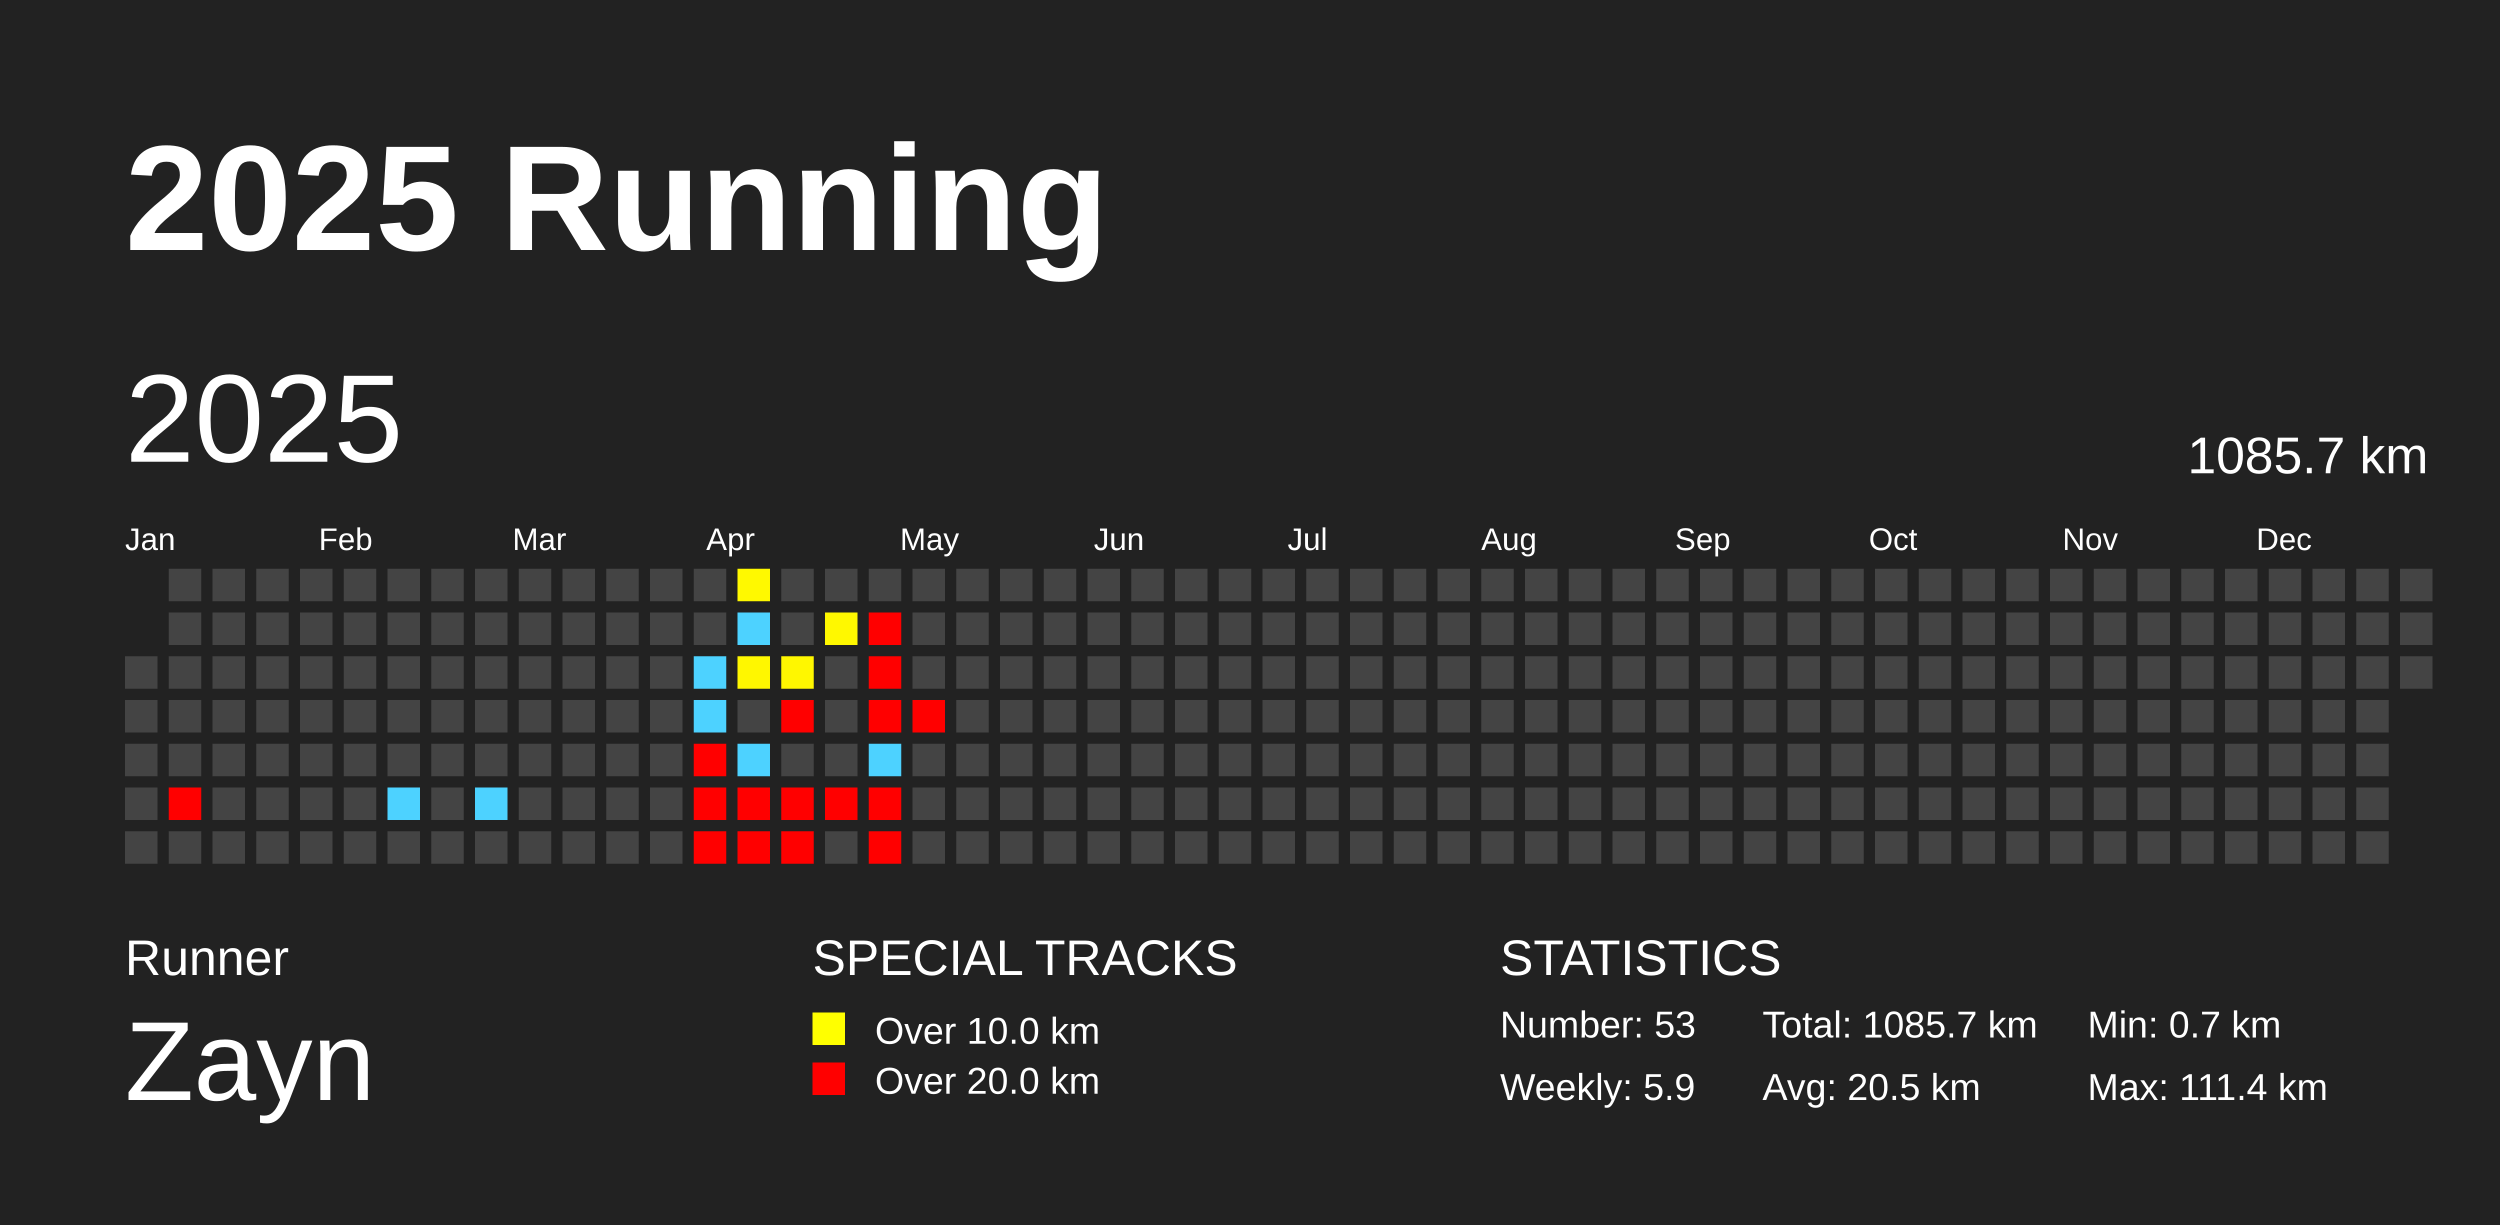
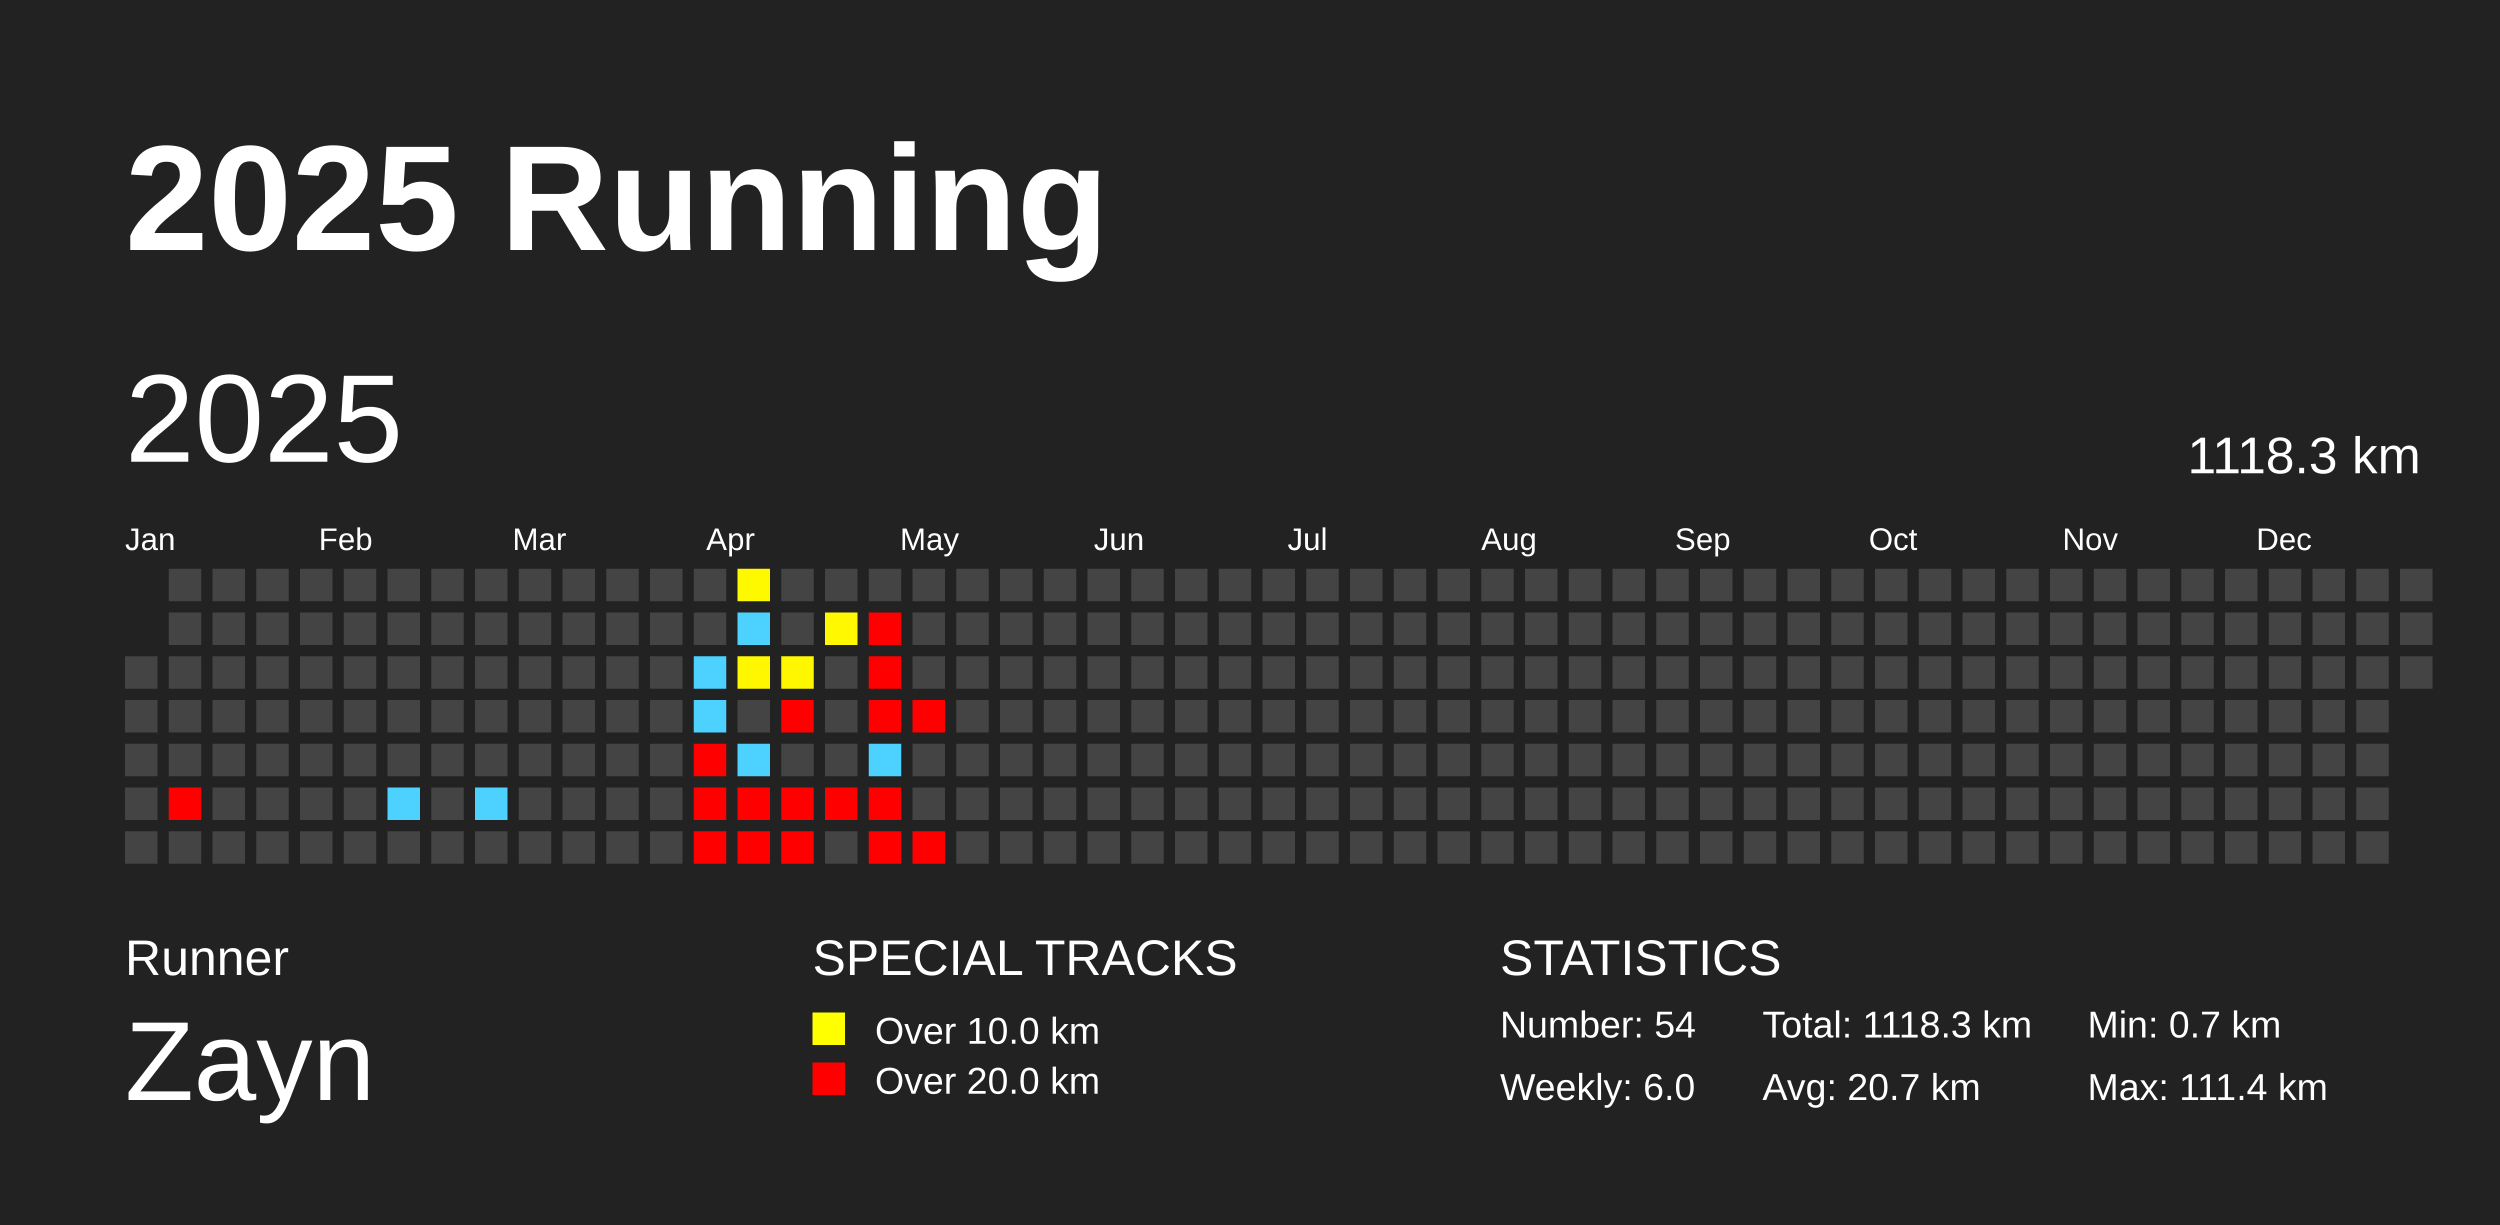
<svg xmlns="http://www.w3.org/2000/svg" baseProfile="full" height="98mm" version="1.1" viewBox="0,0,200,98" width="200mm">
  <defs />
  <rect fill="#222222" height="98" width="200" x="0" y="0" />
  <text fill="#FFFFFF" style="font-size:12px; font-family:Arial; font-weight:bold;" x="10" y="20">2025 Running</text>
  <text fill="#FFFFFF" style="font-size:4px; font-family:Arial" x="10" y="78">Runner</text>
  <text fill="#FFFFFF" style="font-size:9px; font-family:Arial" x="10" y="88">Zayn</text>
  <text fill="#FFFFFF" style="font-size:4px; font-family:Arial" x="65" y="78">SPECIAL TRACKS</text>
  <rect fill="yellow" height="2.6" width="2.6" x="65" y="81" />
  <text fill="#FFFFFF" style="font-size:3px; font-family:Arial" x="70" y="83.5">Over 10.0 km</text>
  <rect fill="red" height="2.6" width="2.6" x="65" y="85" />
  <text fill="#FFFFFF" style="font-size:3px; font-family:Arial" x="70" y="87.5">Over 20.0 km</text>
  <text fill="#FFFFFF" style="font-size:4px; font-family:Arial" x="120" y="78">STATISTICS</text>
-   <text fill="#FFFFFF" style="font-size:3px; font-family:Arial" x="120" y="83">Number: 53</text>
-   <text fill="#FFFFFF" style="font-size:3px; font-family:Arial" x="120" y="88">Weekly: 5.9</text>
-   <text fill="#FFFFFF" style="font-size:3px; font-family:Arial" x="141" y="83">Total: 1085.7 km</text>
-   <text fill="#FFFFFF" style="font-size:3px; font-family:Arial" x="141" y="88">Avg: 20.5 km</text>
+   <text fill="#FFFFFF" style="font-size:3px; font-family:Arial" x="120" y="83">Number: 54</text>
+   <text fill="#FFFFFF" style="font-size:3px; font-family:Arial" x="120" y="88">Weekly: 6.0</text>
+   <text fill="#FFFFFF" style="font-size:3px; font-family:Arial" x="141" y="83">Total: 1118.3 km</text>
+   <text fill="#FFFFFF" style="font-size:3px; font-family:Arial" x="141" y="88">Avg: 20.7 km</text>
  <text fill="#FFFFFF" style="font-size:3px; font-family:Arial" x="167" y="83">Min: 0.7 km</text>
  <text fill="#FFFFFF" style="font-size:3px; font-family:Arial" x="167" y="88">Max: 111.4 km</text>
  <text dominant-baseline="hanging" fill="#FFFFFF" style="font-size:10.0px; font-family:Arial;" x="10" y="30">2025</text>
-   <text dominant-baseline="hanging" fill="#FFFFFF" style="font-size:4.125px; font-family:Arial;" x="175" y="35">1085.7 km</text>
+   <text dominant-baseline="hanging" fill="#FFFFFF" style="font-size:4.125px; font-family:Arial;" x="175" y="35">1118.3 km</text>
  <text fill="#FFFFFF" style="font-size:2.5px; font-family:Arial" x="10.0" y="44">Jan</text>
  <text fill="#FFFFFF" style="font-size:2.5px; font-family:Arial" x="25.5" y="44">Feb</text>
  <text fill="#FFFFFF" style="font-size:2.5px; font-family:Arial" x="41.0" y="44">Mar</text>
  <text fill="#FFFFFF" style="font-size:2.5px; font-family:Arial" x="56.5" y="44">Apr</text>
  <text fill="#FFFFFF" style="font-size:2.5px; font-family:Arial" x="72.0" y="44">May</text>
  <text fill="#FFFFFF" style="font-size:2.5px; font-family:Arial" x="87.5" y="44">Jun</text>
  <text fill="#FFFFFF" style="font-size:2.5px; font-family:Arial" x="103.0" y="44">Jul</text>
  <text fill="#FFFFFF" style="font-size:2.5px; font-family:Arial" x="118.5" y="44">Aug</text>
  <text fill="#FFFFFF" style="font-size:2.5px; font-family:Arial" x="134.0" y="44">Sep</text>
  <text fill="#FFFFFF" style="font-size:2.5px; font-family:Arial" x="149.5" y="44">Oct</text>
  <text fill="#FFFFFF" style="font-size:2.5px; font-family:Arial" x="165.0" y="44">Nov</text>
  <text fill="#FFFFFF" style="font-size:2.5px; font-family:Arial" x="180.5" y="44">Dec</text>
  <rect fill="#444444" height="2.6" width="2.6" x="10.0" y="52.5" />
  <rect fill="#444444" height="2.6" width="2.6" x="10.0" y="56.0" />
  <rect fill="#444444" height="2.6" width="2.6" x="10.0" y="59.5" />
  <rect fill="#444444" height="2.6" width="2.6" x="10.0" y="63.0" />
  <rect fill="#444444" height="2.6" width="2.6" x="10.0" y="66.5" />
  <rect fill="#444444" height="2.6" width="2.6" x="13.5" y="45.5" />
  <rect fill="#444444" height="2.6" width="2.6" x="13.5" y="49.0" />
  <rect fill="#444444" height="2.6" width="2.6" x="13.5" y="52.5" />
  <rect fill="#444444" height="2.6" width="2.6" x="13.5" y="56.0" />
  <rect fill="#444444" height="2.6" width="2.6" x="13.5" y="59.5" />
  <rect fill="red" height="2.6" width="2.6" x="13.5" y="63.0" />
  <rect fill="#444444" height="2.6" width="2.6" x="13.5" y="66.5" />
  <rect fill="#444444" height="2.6" width="2.6" x="17.0" y="45.5" />
  <rect fill="#444444" height="2.6" width="2.6" x="17.0" y="49.0" />
  <rect fill="#444444" height="2.6" width="2.6" x="17.0" y="52.5" />
  <rect fill="#444444" height="2.6" width="2.6" x="17.0" y="56.0" />
  <rect fill="#444444" height="2.6" width="2.6" x="17.0" y="59.5" />
  <rect fill="#444444" height="2.6" width="2.6" x="17.0" y="63.0" />
  <rect fill="#444444" height="2.6" width="2.6" x="17.0" y="66.5" />
  <rect fill="#444444" height="2.6" width="2.6" x="20.5" y="45.5" />
  <rect fill="#444444" height="2.6" width="2.6" x="20.5" y="49.0" />
  <rect fill="#444444" height="2.6" width="2.6" x="20.5" y="52.5" />
  <rect fill="#444444" height="2.6" width="2.6" x="20.5" y="56.0" />
  <rect fill="#444444" height="2.6" width="2.6" x="20.5" y="59.5" />
  <rect fill="#444444" height="2.6" width="2.6" x="20.5" y="63.0" />
  <rect fill="#444444" height="2.6" width="2.6" x="20.5" y="66.5" />
  <rect fill="#444444" height="2.6" width="2.6" x="24.0" y="45.5" />
  <rect fill="#444444" height="2.6" width="2.6" x="24.0" y="49.0" />
  <rect fill="#444444" height="2.6" width="2.6" x="24.0" y="52.5" />
  <rect fill="#444444" height="2.6" width="2.6" x="24.0" y="56.0" />
  <rect fill="#444444" height="2.6" width="2.6" x="24.0" y="59.5" />
  <rect fill="#444444" height="2.6" width="2.6" x="24.0" y="63.0" />
  <rect fill="#444444" height="2.6" width="2.6" x="24.0" y="66.5" />
  <rect fill="#444444" height="2.6" width="2.6" x="27.5" y="45.5" />
  <rect fill="#444444" height="2.6" width="2.6" x="27.5" y="49.0" />
  <rect fill="#444444" height="2.6" width="2.6" x="27.5" y="52.5" />
  <rect fill="#444444" height="2.6" width="2.6" x="27.5" y="56.0" />
  <rect fill="#444444" height="2.6" width="2.6" x="27.5" y="59.5" />
  <rect fill="#444444" height="2.6" width="2.6" x="27.5" y="63.0" />
  <rect fill="#444444" height="2.6" width="2.6" x="27.5" y="66.5" />
  <rect fill="#444444" height="2.6" width="2.6" x="31.0" y="45.5" />
  <rect fill="#444444" height="2.6" width="2.6" x="31.0" y="49.0" />
  <rect fill="#444444" height="2.6" width="2.6" x="31.0" y="52.5" />
  <rect fill="#444444" height="2.6" width="2.6" x="31.0" y="56.0" />
  <rect fill="#444444" height="2.6" width="2.6" x="31.0" y="59.5" />
  <rect fill="#4dd2ff" height="2.6" width="2.6" x="31.0" y="63.0" />
  <rect fill="#444444" height="2.6" width="2.6" x="31.0" y="66.5" />
  <rect fill="#444444" height="2.6" width="2.6" x="34.5" y="45.5" />
  <rect fill="#444444" height="2.6" width="2.6" x="34.5" y="49.0" />
  <rect fill="#444444" height="2.6" width="2.6" x="34.5" y="52.5" />
  <rect fill="#444444" height="2.6" width="2.6" x="34.5" y="56.0" />
  <rect fill="#444444" height="2.6" width="2.6" x="34.5" y="59.5" />
  <rect fill="#444444" height="2.6" width="2.6" x="34.5" y="63.0" />
  <rect fill="#444444" height="2.6" width="2.6" x="34.5" y="66.5" />
  <rect fill="#444444" height="2.6" width="2.6" x="38.0" y="45.5" />
  <rect fill="#444444" height="2.6" width="2.6" x="38.0" y="49.0" />
  <rect fill="#444444" height="2.6" width="2.6" x="38.0" y="52.5" />
  <rect fill="#444444" height="2.6" width="2.6" x="38.0" y="56.0" />
  <rect fill="#444444" height="2.6" width="2.6" x="38.0" y="59.5" />
  <rect fill="#4dd2ff" height="2.6" width="2.6" x="38.0" y="63.0" />
  <rect fill="#444444" height="2.6" width="2.6" x="38.0" y="66.5" />
  <rect fill="#444444" height="2.6" width="2.6" x="41.5" y="45.5" />
  <rect fill="#444444" height="2.6" width="2.6" x="41.5" y="49.0" />
  <rect fill="#444444" height="2.6" width="2.6" x="41.5" y="52.5" />
  <rect fill="#444444" height="2.6" width="2.6" x="41.5" y="56.0" />
  <rect fill="#444444" height="2.6" width="2.6" x="41.5" y="59.5" />
  <rect fill="#444444" height="2.6" width="2.6" x="41.5" y="63.0" />
  <rect fill="#444444" height="2.6" width="2.6" x="41.5" y="66.5" />
  <rect fill="#444444" height="2.6" width="2.6" x="45.0" y="45.5" />
  <rect fill="#444444" height="2.6" width="2.6" x="45.0" y="49.0" />
  <rect fill="#444444" height="2.6" width="2.6" x="45.0" y="52.5" />
  <rect fill="#444444" height="2.6" width="2.6" x="45.0" y="56.0" />
  <rect fill="#444444" height="2.6" width="2.6" x="45.0" y="59.5" />
  <rect fill="#444444" height="2.6" width="2.6" x="45.0" y="63.0" />
  <rect fill="#444444" height="2.6" width="2.6" x="45.0" y="66.5" />
  <rect fill="#444444" height="2.6" width="2.6" x="48.5" y="45.5" />
  <rect fill="#444444" height="2.6" width="2.6" x="48.5" y="49.0" />
  <rect fill="#444444" height="2.6" width="2.6" x="48.5" y="52.5" />
  <rect fill="#444444" height="2.6" width="2.6" x="48.5" y="56.0" />
  <rect fill="#444444" height="2.6" width="2.6" x="48.5" y="59.5" />
  <rect fill="#444444" height="2.6" width="2.6" x="48.5" y="63.0" />
  <rect fill="#444444" height="2.6" width="2.6" x="48.5" y="66.5" />
  <rect fill="#444444" height="2.6" width="2.6" x="52.0" y="45.5" />
  <rect fill="#444444" height="2.6" width="2.6" x="52.0" y="49.0" />
  <rect fill="#444444" height="2.6" width="2.6" x="52.0" y="52.5" />
  <rect fill="#444444" height="2.6" width="2.6" x="52.0" y="56.0" />
  <rect fill="#444444" height="2.6" width="2.6" x="52.0" y="59.5" />
  <rect fill="#444444" height="2.6" width="2.6" x="52.0" y="63.0" />
  <rect fill="#444444" height="2.6" width="2.6" x="52.0" y="66.5" />
  <rect fill="#444444" height="2.6" width="2.6" x="55.5" y="45.5" />
  <rect fill="#444444" height="2.6" width="2.6" x="55.5" y="49.0" />
  <rect fill="#4dd2ff" height="2.6" width="2.6" x="55.5" y="52.5" />
  <rect fill="#4dd2ff" height="2.6" width="2.6" x="55.5" y="56.0" />
  <rect fill="red" height="2.6" width="2.6" x="55.5" y="59.5" />
  <rect fill="red" height="2.6" width="2.6" x="55.5" y="63.0" />
  <rect fill="red" height="2.6" width="2.6" x="55.5" y="66.5" />
  <rect fill="#fff900" height="2.6" width="2.6" x="59.0" y="45.5" />
  <rect fill="#4dd2ff" height="2.6" width="2.6" x="59.0" y="49.0" />
  <rect fill="#fff700" height="2.6" width="2.6" x="59.0" y="52.5" />
  <rect fill="#444444" height="2.6" width="2.6" x="59.0" y="56.0" />
  <rect fill="#4dd2ff" height="2.6" width="2.6" x="59.0" y="59.5" />
  <rect fill="red" height="2.6" width="2.6" x="59.0" y="63.0" />
  <rect fill="red" height="2.6" width="2.6" x="59.0" y="66.5" />
  <rect fill="#444444" height="2.6" width="2.6" x="62.5" y="45.5" />
  <rect fill="#444444" height="2.6" width="2.6" x="62.5" y="49.0" />
  <rect fill="#fff700" height="2.6" width="2.6" x="62.5" y="52.5" />
  <rect fill="red" height="2.6" width="2.6" x="62.5" y="56.0" />
  <rect fill="#444444" height="2.6" width="2.6" x="62.5" y="59.5" />
  <rect fill="red" height="2.6" width="2.6" x="62.5" y="63.0" />
  <rect fill="red" height="2.6" width="2.6" x="62.5" y="66.5" />
  <rect fill="#444444" height="2.6" width="2.6" x="66.0" y="45.5" />
  <rect fill="#fff800" height="2.6" width="2.6" x="66.0" y="49.0" />
  <rect fill="#444444" height="2.6" width="2.6" x="66.0" y="52.5" />
  <rect fill="#444444" height="2.6" width="2.6" x="66.0" y="56.0" />
  <rect fill="#444444" height="2.6" width="2.6" x="66.0" y="59.5" />
  <rect fill="red" height="2.6" width="2.6" x="66.0" y="63.0" />
  <rect fill="#444444" height="2.6" width="2.6" x="66.0" y="66.5" />
  <rect fill="#444444" height="2.6" width="2.6" x="69.5" y="45.5" />
  <rect fill="red" height="2.6" width="2.6" x="69.5" y="49.0" />
  <rect fill="red" height="2.6" width="2.6" x="69.5" y="52.5" />
  <rect fill="red" height="2.6" width="2.6" x="69.5" y="56.0" />
  <rect fill="#4dd2ff" height="2.6" width="2.6" x="69.5" y="59.5" />
  <rect fill="red" height="2.6" width="2.6" x="69.5" y="63.0" />
  <rect fill="red" height="2.6" width="2.6" x="69.5" y="66.5" />
  <rect fill="#444444" height="2.6" width="2.6" x="73.0" y="45.5" />
  <rect fill="#444444" height="2.6" width="2.6" x="73.0" y="49.0" />
  <rect fill="#444444" height="2.6" width="2.6" x="73.0" y="52.5" />
  <rect fill="red" height="2.6" width="2.6" x="73.0" y="56.0" />
  <rect fill="#444444" height="2.6" width="2.6" x="73.0" y="59.5" />
  <rect fill="#444444" height="2.6" width="2.6" x="73.0" y="63.0" />
-   <rect fill="#444444" height="2.6" width="2.6" x="73.0" y="66.5" />
+   <rect fill="red" height="2.6" width="2.6" x="73.0" y="66.5" />
  <rect fill="#444444" height="2.6" width="2.6" x="76.5" y="45.5" />
  <rect fill="#444444" height="2.6" width="2.6" x="76.5" y="49.0" />
  <rect fill="#444444" height="2.6" width="2.6" x="76.5" y="52.5" />
  <rect fill="#444444" height="2.6" width="2.6" x="76.5" y="56.0" />
  <rect fill="#444444" height="2.6" width="2.6" x="76.5" y="59.5" />
  <rect fill="#444444" height="2.6" width="2.6" x="76.5" y="63.0" />
  <rect fill="#444444" height="2.6" width="2.6" x="76.5" y="66.5" />
  <rect fill="#444444" height="2.6" width="2.6" x="80.0" y="45.5" />
  <rect fill="#444444" height="2.6" width="2.6" x="80.0" y="49.0" />
  <rect fill="#444444" height="2.6" width="2.6" x="80.0" y="52.5" />
  <rect fill="#444444" height="2.6" width="2.6" x="80.0" y="56.0" />
  <rect fill="#444444" height="2.6" width="2.6" x="80.0" y="59.5" />
  <rect fill="#444444" height="2.6" width="2.6" x="80.0" y="63.0" />
  <rect fill="#444444" height="2.6" width="2.6" x="80.0" y="66.5" />
  <rect fill="#444444" height="2.6" width="2.6" x="83.5" y="45.5" />
  <rect fill="#444444" height="2.6" width="2.6" x="83.5" y="49.0" />
  <rect fill="#444444" height="2.6" width="2.6" x="83.5" y="52.5" />
  <rect fill="#444444" height="2.6" width="2.6" x="83.5" y="56.0" />
  <rect fill="#444444" height="2.6" width="2.6" x="83.5" y="59.5" />
  <rect fill="#444444" height="2.6" width="2.6" x="83.5" y="63.0" />
  <rect fill="#444444" height="2.6" width="2.6" x="83.5" y="66.5" />
  <rect fill="#444444" height="2.6" width="2.6" x="87.0" y="45.5" />
  <rect fill="#444444" height="2.6" width="2.6" x="87.0" y="49.0" />
  <rect fill="#444444" height="2.6" width="2.6" x="87.0" y="52.5" />
  <rect fill="#444444" height="2.6" width="2.6" x="87.0" y="56.0" />
  <rect fill="#444444" height="2.6" width="2.6" x="87.0" y="59.5" />
  <rect fill="#444444" height="2.6" width="2.6" x="87.0" y="63.0" />
  <rect fill="#444444" height="2.6" width="2.6" x="87.0" y="66.5" />
  <rect fill="#444444" height="2.6" width="2.6" x="90.5" y="45.5" />
  <rect fill="#444444" height="2.6" width="2.6" x="90.5" y="49.0" />
  <rect fill="#444444" height="2.6" width="2.6" x="90.5" y="52.5" />
  <rect fill="#444444" height="2.6" width="2.6" x="90.5" y="56.0" />
  <rect fill="#444444" height="2.6" width="2.6" x="90.5" y="59.5" />
  <rect fill="#444444" height="2.6" width="2.6" x="90.5" y="63.0" />
  <rect fill="#444444" height="2.6" width="2.6" x="90.5" y="66.5" />
  <rect fill="#444444" height="2.6" width="2.6" x="94.0" y="45.5" />
  <rect fill="#444444" height="2.6" width="2.6" x="94.0" y="49.0" />
  <rect fill="#444444" height="2.6" width="2.6" x="94.0" y="52.5" />
  <rect fill="#444444" height="2.6" width="2.6" x="94.0" y="56.0" />
  <rect fill="#444444" height="2.6" width="2.6" x="94.0" y="59.5" />
  <rect fill="#444444" height="2.6" width="2.6" x="94.0" y="63.0" />
  <rect fill="#444444" height="2.6" width="2.6" x="94.0" y="66.5" />
  <rect fill="#444444" height="2.6" width="2.6" x="97.5" y="45.5" />
  <rect fill="#444444" height="2.6" width="2.6" x="97.5" y="49.0" />
  <rect fill="#444444" height="2.6" width="2.6" x="97.5" y="52.5" />
  <rect fill="#444444" height="2.6" width="2.6" x="97.5" y="56.0" />
  <rect fill="#444444" height="2.6" width="2.6" x="97.5" y="59.5" />
  <rect fill="#444444" height="2.6" width="2.6" x="97.5" y="63.0" />
  <rect fill="#444444" height="2.6" width="2.6" x="97.5" y="66.5" />
  <rect fill="#444444" height="2.6" width="2.6" x="101.0" y="45.5" />
  <rect fill="#444444" height="2.6" width="2.6" x="101.0" y="49.0" />
  <rect fill="#444444" height="2.6" width="2.6" x="101.0" y="52.5" />
  <rect fill="#444444" height="2.6" width="2.6" x="101.0" y="56.0" />
  <rect fill="#444444" height="2.6" width="2.6" x="101.0" y="59.5" />
  <rect fill="#444444" height="2.6" width="2.6" x="101.0" y="63.0" />
  <rect fill="#444444" height="2.6" width="2.6" x="101.0" y="66.5" />
  <rect fill="#444444" height="2.6" width="2.6" x="104.5" y="45.5" />
  <rect fill="#444444" height="2.6" width="2.6" x="104.5" y="49.0" />
  <rect fill="#444444" height="2.6" width="2.6" x="104.5" y="52.5" />
  <rect fill="#444444" height="2.6" width="2.6" x="104.5" y="56.0" />
  <rect fill="#444444" height="2.6" width="2.6" x="104.5" y="59.5" />
  <rect fill="#444444" height="2.6" width="2.6" x="104.5" y="63.0" />
  <rect fill="#444444" height="2.6" width="2.6" x="104.5" y="66.5" />
  <rect fill="#444444" height="2.6" width="2.6" x="108.0" y="45.5" />
  <rect fill="#444444" height="2.6" width="2.6" x="108.0" y="49.0" />
  <rect fill="#444444" height="2.6" width="2.6" x="108.0" y="52.5" />
  <rect fill="#444444" height="2.6" width="2.6" x="108.0" y="56.0" />
  <rect fill="#444444" height="2.6" width="2.6" x="108.0" y="59.5" />
  <rect fill="#444444" height="2.6" width="2.6" x="108.0" y="63.0" />
  <rect fill="#444444" height="2.6" width="2.6" x="108.0" y="66.5" />
  <rect fill="#444444" height="2.6" width="2.6" x="111.5" y="45.5" />
  <rect fill="#444444" height="2.6" width="2.6" x="111.5" y="49.0" />
  <rect fill="#444444" height="2.6" width="2.6" x="111.5" y="52.5" />
  <rect fill="#444444" height="2.6" width="2.6" x="111.5" y="56.0" />
  <rect fill="#444444" height="2.6" width="2.6" x="111.5" y="59.5" />
  <rect fill="#444444" height="2.6" width="2.6" x="111.5" y="63.0" />
  <rect fill="#444444" height="2.6" width="2.6" x="111.5" y="66.5" />
  <rect fill="#444444" height="2.6" width="2.6" x="115.0" y="45.5" />
  <rect fill="#444444" height="2.6" width="2.6" x="115.0" y="49.0" />
  <rect fill="#444444" height="2.6" width="2.6" x="115.0" y="52.5" />
  <rect fill="#444444" height="2.6" width="2.6" x="115.0" y="56.0" />
  <rect fill="#444444" height="2.6" width="2.6" x="115.0" y="59.5" />
  <rect fill="#444444" height="2.6" width="2.6" x="115.0" y="63.0" />
  <rect fill="#444444" height="2.6" width="2.6" x="115.0" y="66.5" />
  <rect fill="#444444" height="2.6" width="2.6" x="118.5" y="45.5" />
  <rect fill="#444444" height="2.6" width="2.6" x="118.5" y="49.0" />
  <rect fill="#444444" height="2.6" width="2.6" x="118.5" y="52.5" />
  <rect fill="#444444" height="2.6" width="2.6" x="118.5" y="56.0" />
  <rect fill="#444444" height="2.6" width="2.6" x="118.5" y="59.5" />
  <rect fill="#444444" height="2.6" width="2.6" x="118.5" y="63.0" />
  <rect fill="#444444" height="2.6" width="2.6" x="118.5" y="66.5" />
  <rect fill="#444444" height="2.6" width="2.6" x="122.0" y="45.5" />
  <rect fill="#444444" height="2.6" width="2.6" x="122.0" y="49.0" />
  <rect fill="#444444" height="2.6" width="2.6" x="122.0" y="52.5" />
  <rect fill="#444444" height="2.6" width="2.6" x="122.0" y="56.0" />
  <rect fill="#444444" height="2.6" width="2.6" x="122.0" y="59.5" />
  <rect fill="#444444" height="2.6" width="2.6" x="122.0" y="63.0" />
  <rect fill="#444444" height="2.6" width="2.6" x="122.0" y="66.5" />
  <rect fill="#444444" height="2.6" width="2.6" x="125.5" y="45.5" />
  <rect fill="#444444" height="2.6" width="2.6" x="125.5" y="49.0" />
  <rect fill="#444444" height="2.6" width="2.6" x="125.5" y="52.5" />
  <rect fill="#444444" height="2.6" width="2.6" x="125.5" y="56.0" />
  <rect fill="#444444" height="2.6" width="2.6" x="125.5" y="59.5" />
  <rect fill="#444444" height="2.6" width="2.6" x="125.5" y="63.0" />
  <rect fill="#444444" height="2.6" width="2.6" x="125.5" y="66.5" />
  <rect fill="#444444" height="2.6" width="2.6" x="129.0" y="45.5" />
  <rect fill="#444444" height="2.6" width="2.6" x="129.0" y="49.0" />
  <rect fill="#444444" height="2.6" width="2.6" x="129.0" y="52.5" />
  <rect fill="#444444" height="2.6" width="2.6" x="129.0" y="56.0" />
  <rect fill="#444444" height="2.6" width="2.6" x="129.0" y="59.5" />
  <rect fill="#444444" height="2.6" width="2.6" x="129.0" y="63.0" />
  <rect fill="#444444" height="2.6" width="2.6" x="129.0" y="66.5" />
  <rect fill="#444444" height="2.6" width="2.6" x="132.5" y="45.5" />
  <rect fill="#444444" height="2.6" width="2.6" x="132.5" y="49.0" />
  <rect fill="#444444" height="2.6" width="2.6" x="132.5" y="52.5" />
  <rect fill="#444444" height="2.6" width="2.6" x="132.5" y="56.0" />
  <rect fill="#444444" height="2.6" width="2.6" x="132.5" y="59.5" />
  <rect fill="#444444" height="2.6" width="2.6" x="132.5" y="63.0" />
  <rect fill="#444444" height="2.6" width="2.6" x="132.5" y="66.5" />
  <rect fill="#444444" height="2.6" width="2.6" x="136.0" y="45.5" />
  <rect fill="#444444" height="2.6" width="2.6" x="136.0" y="49.0" />
  <rect fill="#444444" height="2.6" width="2.6" x="136.0" y="52.5" />
  <rect fill="#444444" height="2.6" width="2.6" x="136.0" y="56.0" />
  <rect fill="#444444" height="2.6" width="2.6" x="136.0" y="59.5" />
  <rect fill="#444444" height="2.6" width="2.6" x="136.0" y="63.0" />
  <rect fill="#444444" height="2.6" width="2.6" x="136.0" y="66.5" />
  <rect fill="#444444" height="2.6" width="2.6" x="139.5" y="45.5" />
  <rect fill="#444444" height="2.6" width="2.6" x="139.5" y="49.0" />
  <rect fill="#444444" height="2.6" width="2.6" x="139.5" y="52.5" />
  <rect fill="#444444" height="2.6" width="2.6" x="139.5" y="56.0" />
  <rect fill="#444444" height="2.6" width="2.6" x="139.5" y="59.5" />
  <rect fill="#444444" height="2.6" width="2.6" x="139.5" y="63.0" />
  <rect fill="#444444" height="2.6" width="2.6" x="139.5" y="66.5" />
  <rect fill="#444444" height="2.6" width="2.6" x="143.0" y="45.5" />
  <rect fill="#444444" height="2.6" width="2.6" x="143.0" y="49.0" />
  <rect fill="#444444" height="2.6" width="2.6" x="143.0" y="52.5" />
  <rect fill="#444444" height="2.6" width="2.6" x="143.0" y="56.0" />
  <rect fill="#444444" height="2.6" width="2.6" x="143.0" y="59.5" />
  <rect fill="#444444" height="2.6" width="2.6" x="143.0" y="63.0" />
  <rect fill="#444444" height="2.6" width="2.6" x="143.0" y="66.5" />
  <rect fill="#444444" height="2.6" width="2.6" x="146.5" y="45.5" />
  <rect fill="#444444" height="2.6" width="2.6" x="146.5" y="49.0" />
  <rect fill="#444444" height="2.6" width="2.6" x="146.5" y="52.5" />
  <rect fill="#444444" height="2.6" width="2.6" x="146.5" y="56.0" />
  <rect fill="#444444" height="2.6" width="2.6" x="146.5" y="59.5" />
  <rect fill="#444444" height="2.6" width="2.6" x="146.5" y="63.0" />
  <rect fill="#444444" height="2.6" width="2.6" x="146.5" y="66.5" />
  <rect fill="#444444" height="2.6" width="2.6" x="150.0" y="45.5" />
  <rect fill="#444444" height="2.6" width="2.6" x="150.0" y="49.0" />
  <rect fill="#444444" height="2.6" width="2.6" x="150.0" y="52.5" />
  <rect fill="#444444" height="2.6" width="2.6" x="150.0" y="56.0" />
  <rect fill="#444444" height="2.6" width="2.6" x="150.0" y="59.5" />
  <rect fill="#444444" height="2.6" width="2.6" x="150.0" y="63.0" />
  <rect fill="#444444" height="2.6" width="2.6" x="150.0" y="66.5" />
  <rect fill="#444444" height="2.6" width="2.6" x="153.5" y="45.5" />
  <rect fill="#444444" height="2.6" width="2.6" x="153.5" y="49.0" />
  <rect fill="#444444" height="2.6" width="2.6" x="153.5" y="52.5" />
  <rect fill="#444444" height="2.6" width="2.6" x="153.5" y="56.0" />
  <rect fill="#444444" height="2.6" width="2.6" x="153.5" y="59.5" />
  <rect fill="#444444" height="2.6" width="2.6" x="153.5" y="63.0" />
  <rect fill="#444444" height="2.6" width="2.6" x="153.5" y="66.5" />
  <rect fill="#444444" height="2.6" width="2.6" x="157.0" y="45.5" />
  <rect fill="#444444" height="2.6" width="2.6" x="157.0" y="49.0" />
  <rect fill="#444444" height="2.6" width="2.6" x="157.0" y="52.5" />
  <rect fill="#444444" height="2.6" width="2.6" x="157.0" y="56.0" />
  <rect fill="#444444" height="2.6" width="2.6" x="157.0" y="59.5" />
  <rect fill="#444444" height="2.6" width="2.6" x="157.0" y="63.0" />
  <rect fill="#444444" height="2.6" width="2.6" x="157.0" y="66.5" />
  <rect fill="#444444" height="2.6" width="2.6" x="160.5" y="45.5" />
  <rect fill="#444444" height="2.6" width="2.6" x="160.5" y="49.0" />
  <rect fill="#444444" height="2.6" width="2.6" x="160.5" y="52.5" />
  <rect fill="#444444" height="2.6" width="2.6" x="160.5" y="56.0" />
  <rect fill="#444444" height="2.6" width="2.6" x="160.5" y="59.5" />
  <rect fill="#444444" height="2.6" width="2.6" x="160.5" y="63.0" />
  <rect fill="#444444" height="2.6" width="2.6" x="160.5" y="66.5" />
  <rect fill="#444444" height="2.6" width="2.6" x="164.0" y="45.5" />
  <rect fill="#444444" height="2.6" width="2.6" x="164.0" y="49.0" />
  <rect fill="#444444" height="2.6" width="2.6" x="164.0" y="52.5" />
  <rect fill="#444444" height="2.6" width="2.6" x="164.0" y="56.0" />
  <rect fill="#444444" height="2.6" width="2.6" x="164.0" y="59.5" />
  <rect fill="#444444" height="2.6" width="2.6" x="164.0" y="63.0" />
  <rect fill="#444444" height="2.6" width="2.6" x="164.0" y="66.5" />
  <rect fill="#444444" height="2.6" width="2.6" x="167.5" y="45.5" />
  <rect fill="#444444" height="2.6" width="2.6" x="167.5" y="49.0" />
  <rect fill="#444444" height="2.6" width="2.6" x="167.5" y="52.5" />
  <rect fill="#444444" height="2.6" width="2.6" x="167.5" y="56.0" />
  <rect fill="#444444" height="2.6" width="2.6" x="167.5" y="59.5" />
  <rect fill="#444444" height="2.6" width="2.6" x="167.5" y="63.0" />
  <rect fill="#444444" height="2.6" width="2.6" x="167.5" y="66.5" />
  <rect fill="#444444" height="2.6" width="2.6" x="171.0" y="45.5" />
  <rect fill="#444444" height="2.6" width="2.6" x="171.0" y="49.0" />
  <rect fill="#444444" height="2.6" width="2.6" x="171.0" y="52.5" />
  <rect fill="#444444" height="2.6" width="2.6" x="171.0" y="56.0" />
  <rect fill="#444444" height="2.6" width="2.6" x="171.0" y="59.5" />
  <rect fill="#444444" height="2.6" width="2.6" x="171.0" y="63.0" />
  <rect fill="#444444" height="2.6" width="2.6" x="171.0" y="66.5" />
  <rect fill="#444444" height="2.6" width="2.6" x="174.5" y="45.5" />
  <rect fill="#444444" height="2.6" width="2.6" x="174.5" y="49.0" />
  <rect fill="#444444" height="2.6" width="2.6" x="174.5" y="52.5" />
  <rect fill="#444444" height="2.6" width="2.6" x="174.5" y="56.0" />
  <rect fill="#444444" height="2.6" width="2.6" x="174.5" y="59.5" />
  <rect fill="#444444" height="2.6" width="2.6" x="174.5" y="63.0" />
  <rect fill="#444444" height="2.6" width="2.6" x="174.5" y="66.5" />
  <rect fill="#444444" height="2.6" width="2.6" x="178.0" y="45.5" />
  <rect fill="#444444" height="2.6" width="2.6" x="178.0" y="49.0" />
  <rect fill="#444444" height="2.6" width="2.6" x="178.0" y="52.5" />
  <rect fill="#444444" height="2.6" width="2.6" x="178.0" y="56.0" />
  <rect fill="#444444" height="2.6" width="2.6" x="178.0" y="59.5" />
  <rect fill="#444444" height="2.6" width="2.6" x="178.0" y="63.0" />
  <rect fill="#444444" height="2.6" width="2.6" x="178.0" y="66.5" />
  <rect fill="#444444" height="2.6" width="2.6" x="181.5" y="45.5" />
  <rect fill="#444444" height="2.6" width="2.6" x="181.5" y="49.0" />
  <rect fill="#444444" height="2.6" width="2.6" x="181.5" y="52.5" />
  <rect fill="#444444" height="2.6" width="2.6" x="181.5" y="56.0" />
  <rect fill="#444444" height="2.6" width="2.6" x="181.5" y="59.5" />
  <rect fill="#444444" height="2.6" width="2.6" x="181.5" y="63.0" />
  <rect fill="#444444" height="2.6" width="2.6" x="181.5" y="66.5" />
  <rect fill="#444444" height="2.6" width="2.6" x="185.0" y="45.5" />
  <rect fill="#444444" height="2.6" width="2.6" x="185.0" y="49.0" />
  <rect fill="#444444" height="2.6" width="2.6" x="185.0" y="52.5" />
  <rect fill="#444444" height="2.6" width="2.6" x="185.0" y="56.0" />
  <rect fill="#444444" height="2.6" width="2.6" x="185.0" y="59.5" />
  <rect fill="#444444" height="2.6" width="2.6" x="185.0" y="63.0" />
  <rect fill="#444444" height="2.6" width="2.6" x="185.0" y="66.5" />
  <rect fill="#444444" height="2.6" width="2.6" x="188.5" y="45.5" />
  <rect fill="#444444" height="2.6" width="2.6" x="188.5" y="49.0" />
  <rect fill="#444444" height="2.6" width="2.6" x="188.5" y="52.5" />
  <rect fill="#444444" height="2.6" width="2.6" x="188.5" y="56.0" />
  <rect fill="#444444" height="2.6" width="2.6" x="188.5" y="59.5" />
  <rect fill="#444444" height="2.6" width="2.6" x="188.5" y="63.0" />
  <rect fill="#444444" height="2.6" width="2.6" x="188.5" y="66.5" />
  <rect fill="#444444" height="2.6" width="2.6" x="192.0" y="45.5" />
  <rect fill="#444444" height="2.6" width="2.6" x="192.0" y="49.0" />
  <rect fill="#444444" height="2.6" width="2.6" x="192.0" y="52.5" />
</svg>
